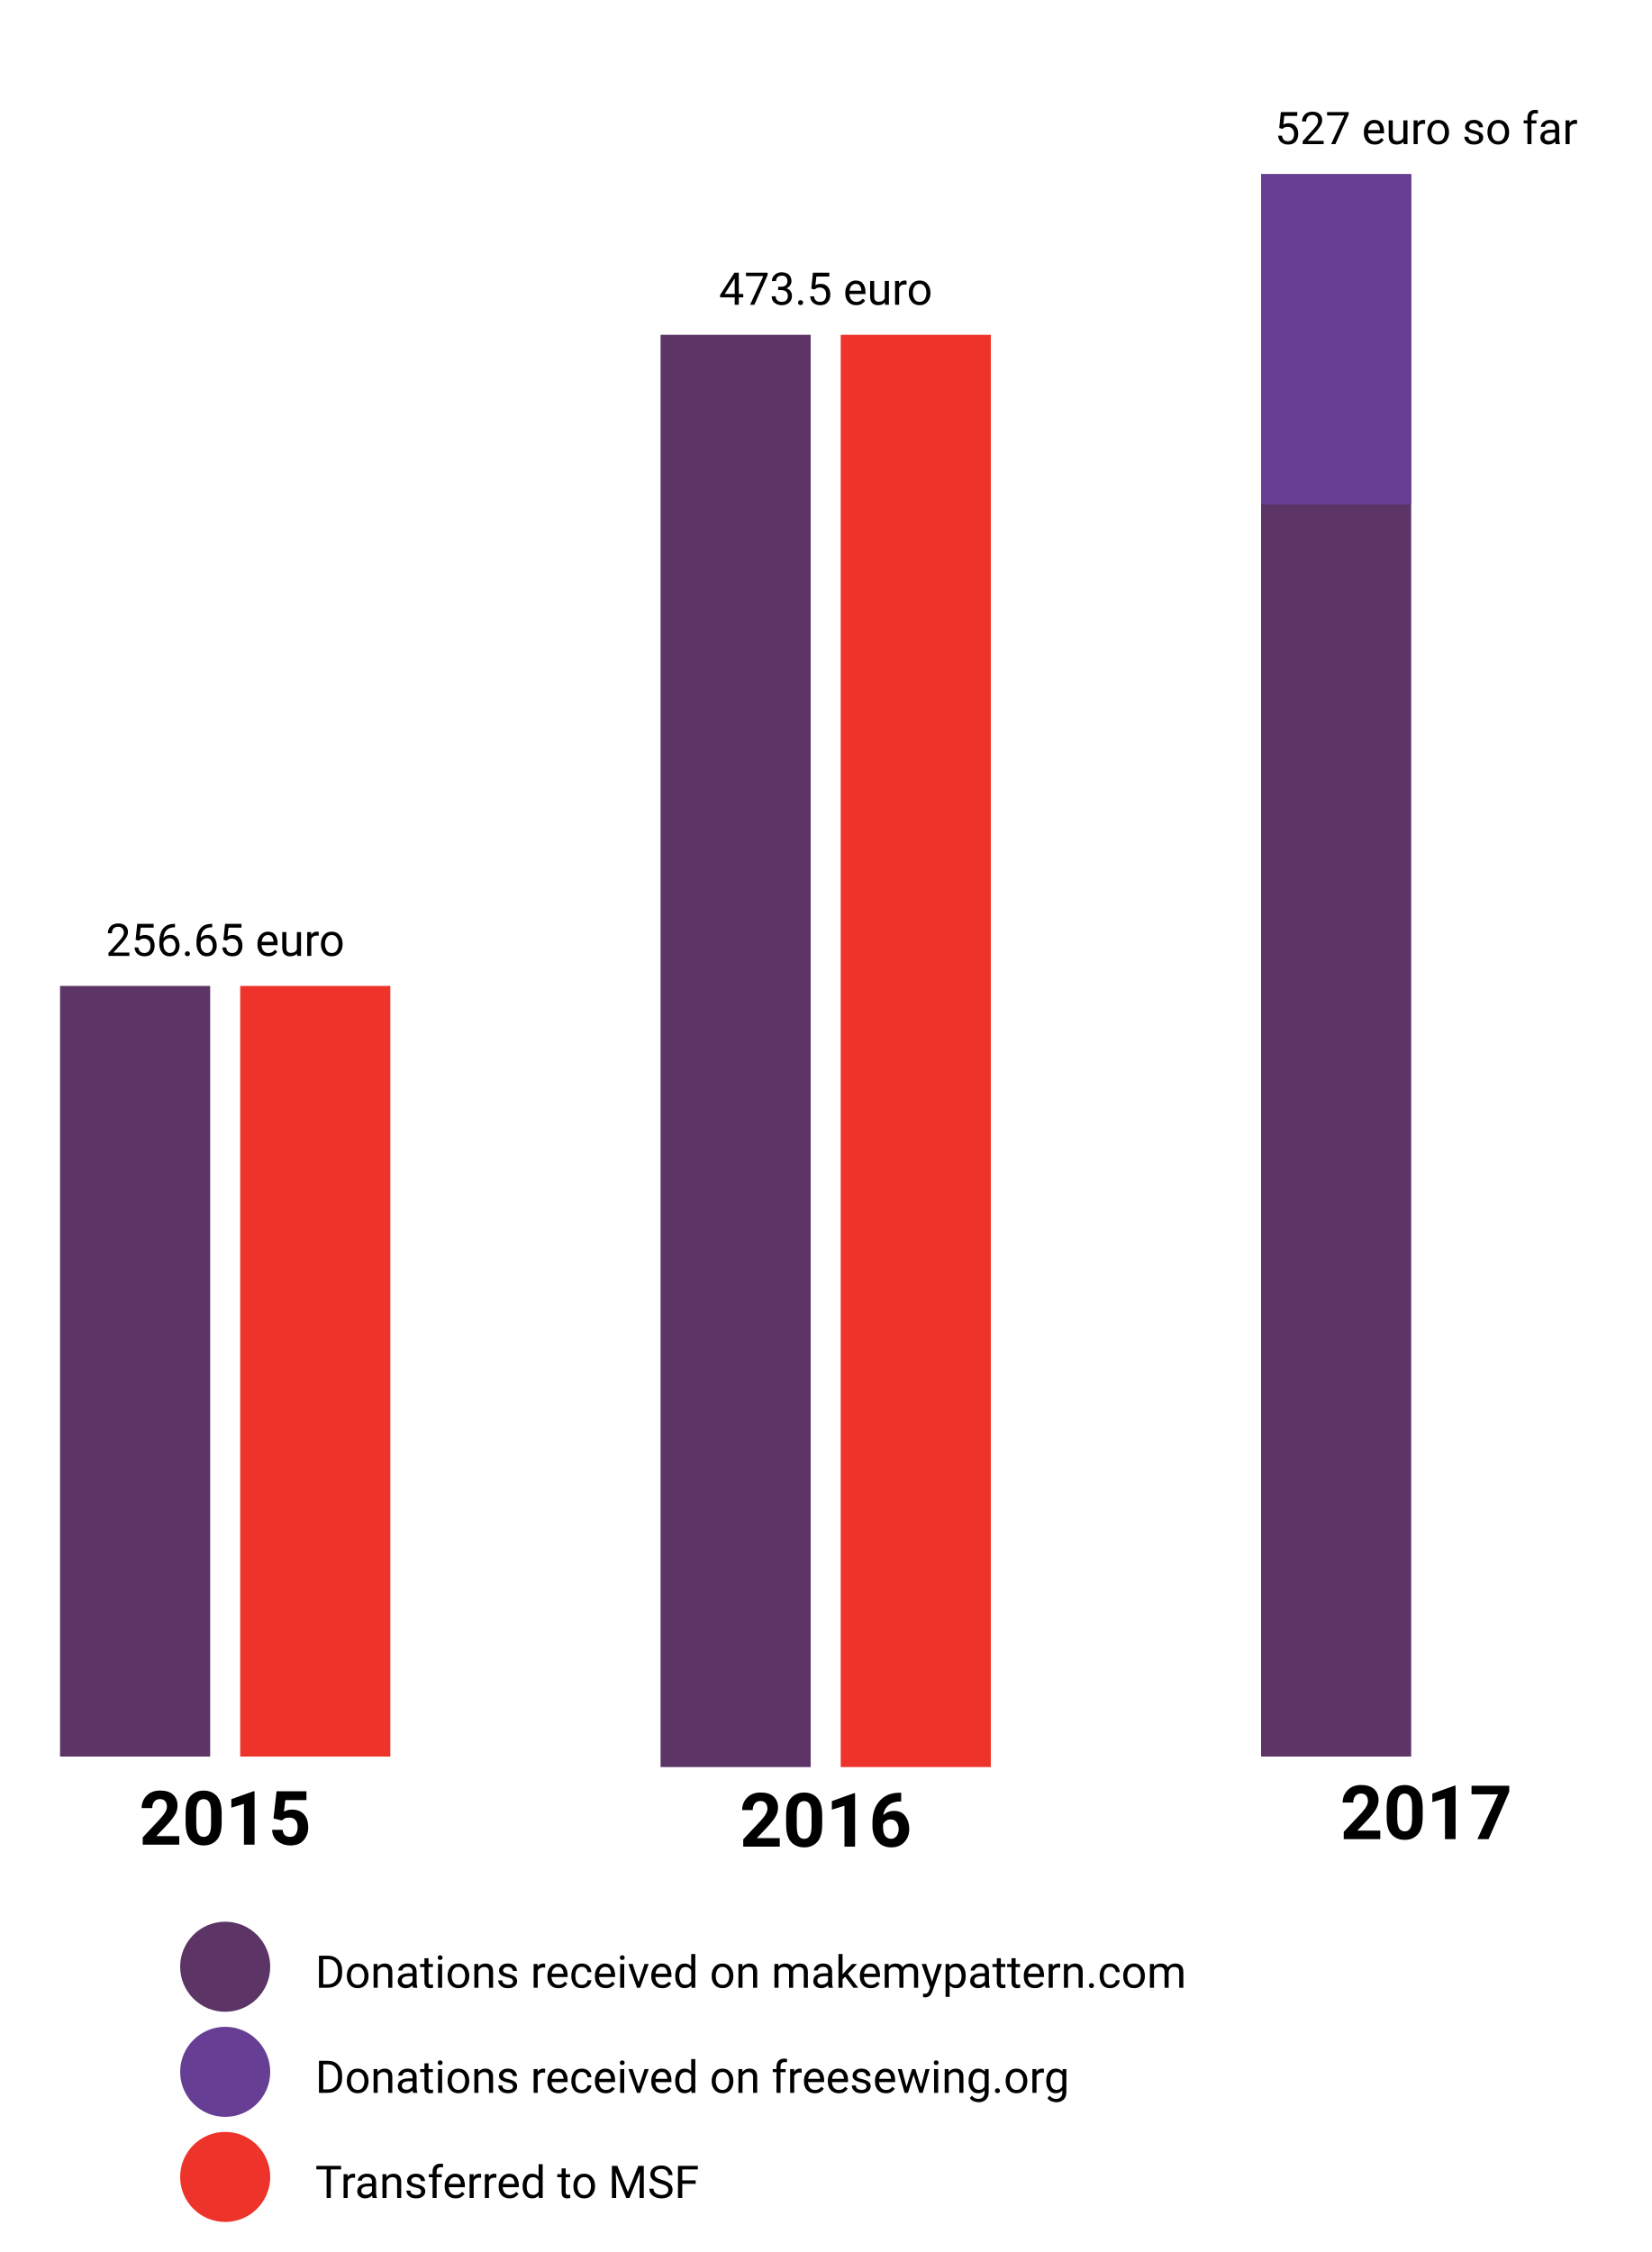
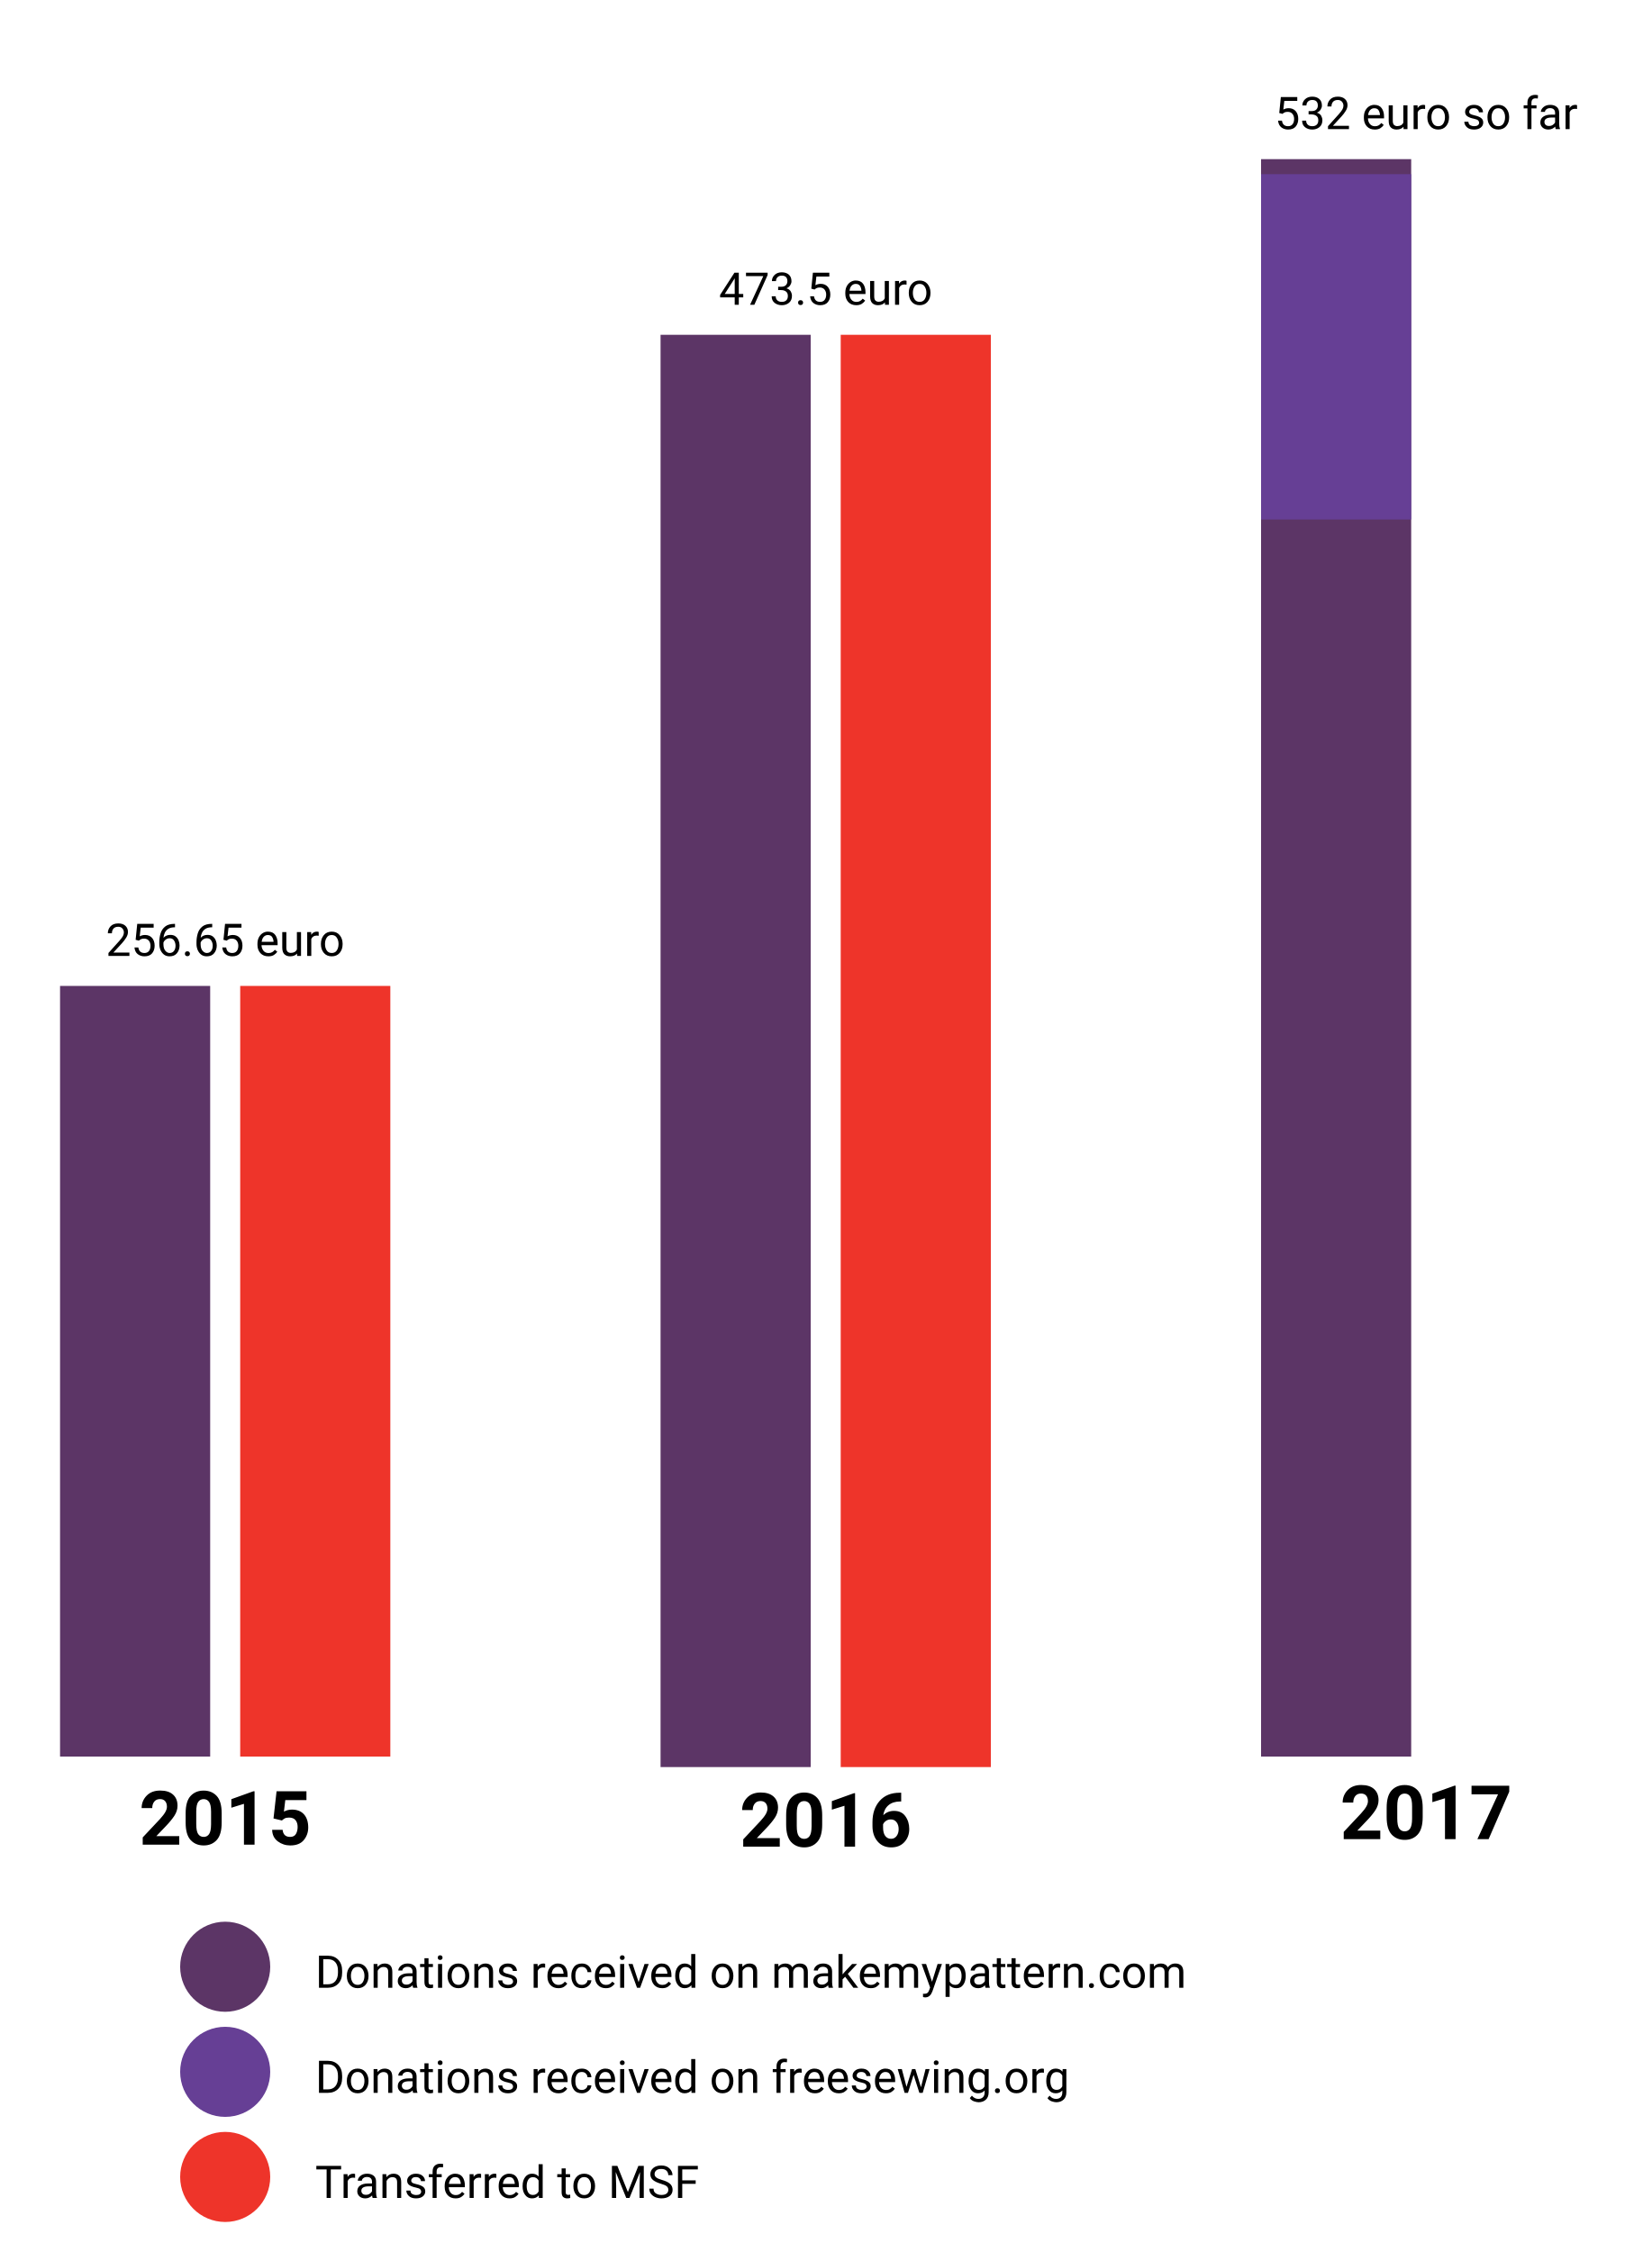
<svg xmlns="http://www.w3.org/2000/svg" width="550" height="750" viewBox="0 -560 550 700">
  <style type="text/css">
    
        rect.don.mmp{fill: #5c3566; stroke:none}
        rect.don{fill: #663f95; stroke:none}
        rect.msf{fill: #ee342a; stroke:none}
        text.fs{font-size:25px;font-family:-apple-system,system-ui,BlinkMacSystemFont,"Segoe UI",Roboto,"Helvetica Neue",Arial,sans-serif;fill:#000;text-anchor:middle;font-weight:600}
        text.sm{font-size:15px;font-family:-apple-system,system-ui,BlinkMacSystemFont,"Segoe UI",Roboto,"Helvetica Neue",Arial,sans-serif;fill:#000;text-anchor:middle;font-weight:400}
        text.legend{font-size:15px;font-family:-apple-system,system-ui,BlinkMacSystemFont,"Segoe UI",Roboto,"Helvetica Neue",Arial,sans-serif;fill:#000;text-anchor:start;font-weight:400}
    
    </style>
  <g transform="translate(0,-256.65)">
    <rect height="256.65" width="50" class="don mmp" x="20" y="0" />
    <rect height="256.65" width="50" class="msf" x="80" y="0" />
    <text class="fs" x="75" y="286">2015</text>
    <text class="sm" x="75" y="-10">256.65 euro</text>
  </g>
  <g transform="translate(0,-473.5)">
    <rect height="477" width="50" class="don mmp" x="220" y="0" />
    <rect height="477" width="50" class="msf" x="280" y="0" />
    <text class="fs" x="275" y="503.5">2016</text>
    <text class="sm" x="275" y="-10">473.5 euro</text>
  </g>
-   <g transform="translate(0,-527)">
-     <rect height="527" width="50" class="don mmp" x="420" y="0" />
+   <g transform="translate(0,-532)">
+     <rect height="532" width="50" class="don mmp" x="420" y="0" />
    <rect height="0" width="50" class="msf" x="480" y="0" />
-     <text class="fs" x="475" y="554.5">2017</text>
-     <text class="sm" x="475" y="-10">527 euro so far</text>
+     <text class="fs" x="475" y="559.5">2017</text>
+     <text class="sm" x="475" y="-10">532 euro so far</text>
  </g>
  <g transform="translate(0,-527)">
-     <rect height="110" width="50" class="don" x="420" y="0" />
+     <rect height="115" width="50" class="don" x="420" y="0" />
    <rect height="0" width="50" class="msf" x="480" y="0" />
  </g>
  <g transform="translate(0,70)">
    <circle cx="75" cy="0" r="15" fill="#5c3566" />
    <circle cx="75" cy="35" r="15" fill="#663f95" />
    <circle cx="75" cy="70" r="15" fill="#ee342a" />
    <text class="legend" x="105" y="7">Donations received on makemypattern.com</text>
    <text class="legend" x="105" y="42">Donations received on freesewing.org</text>
    <text class="legend" x="105" y="77">Transferred to MSF</text>
  </g>
</svg>
